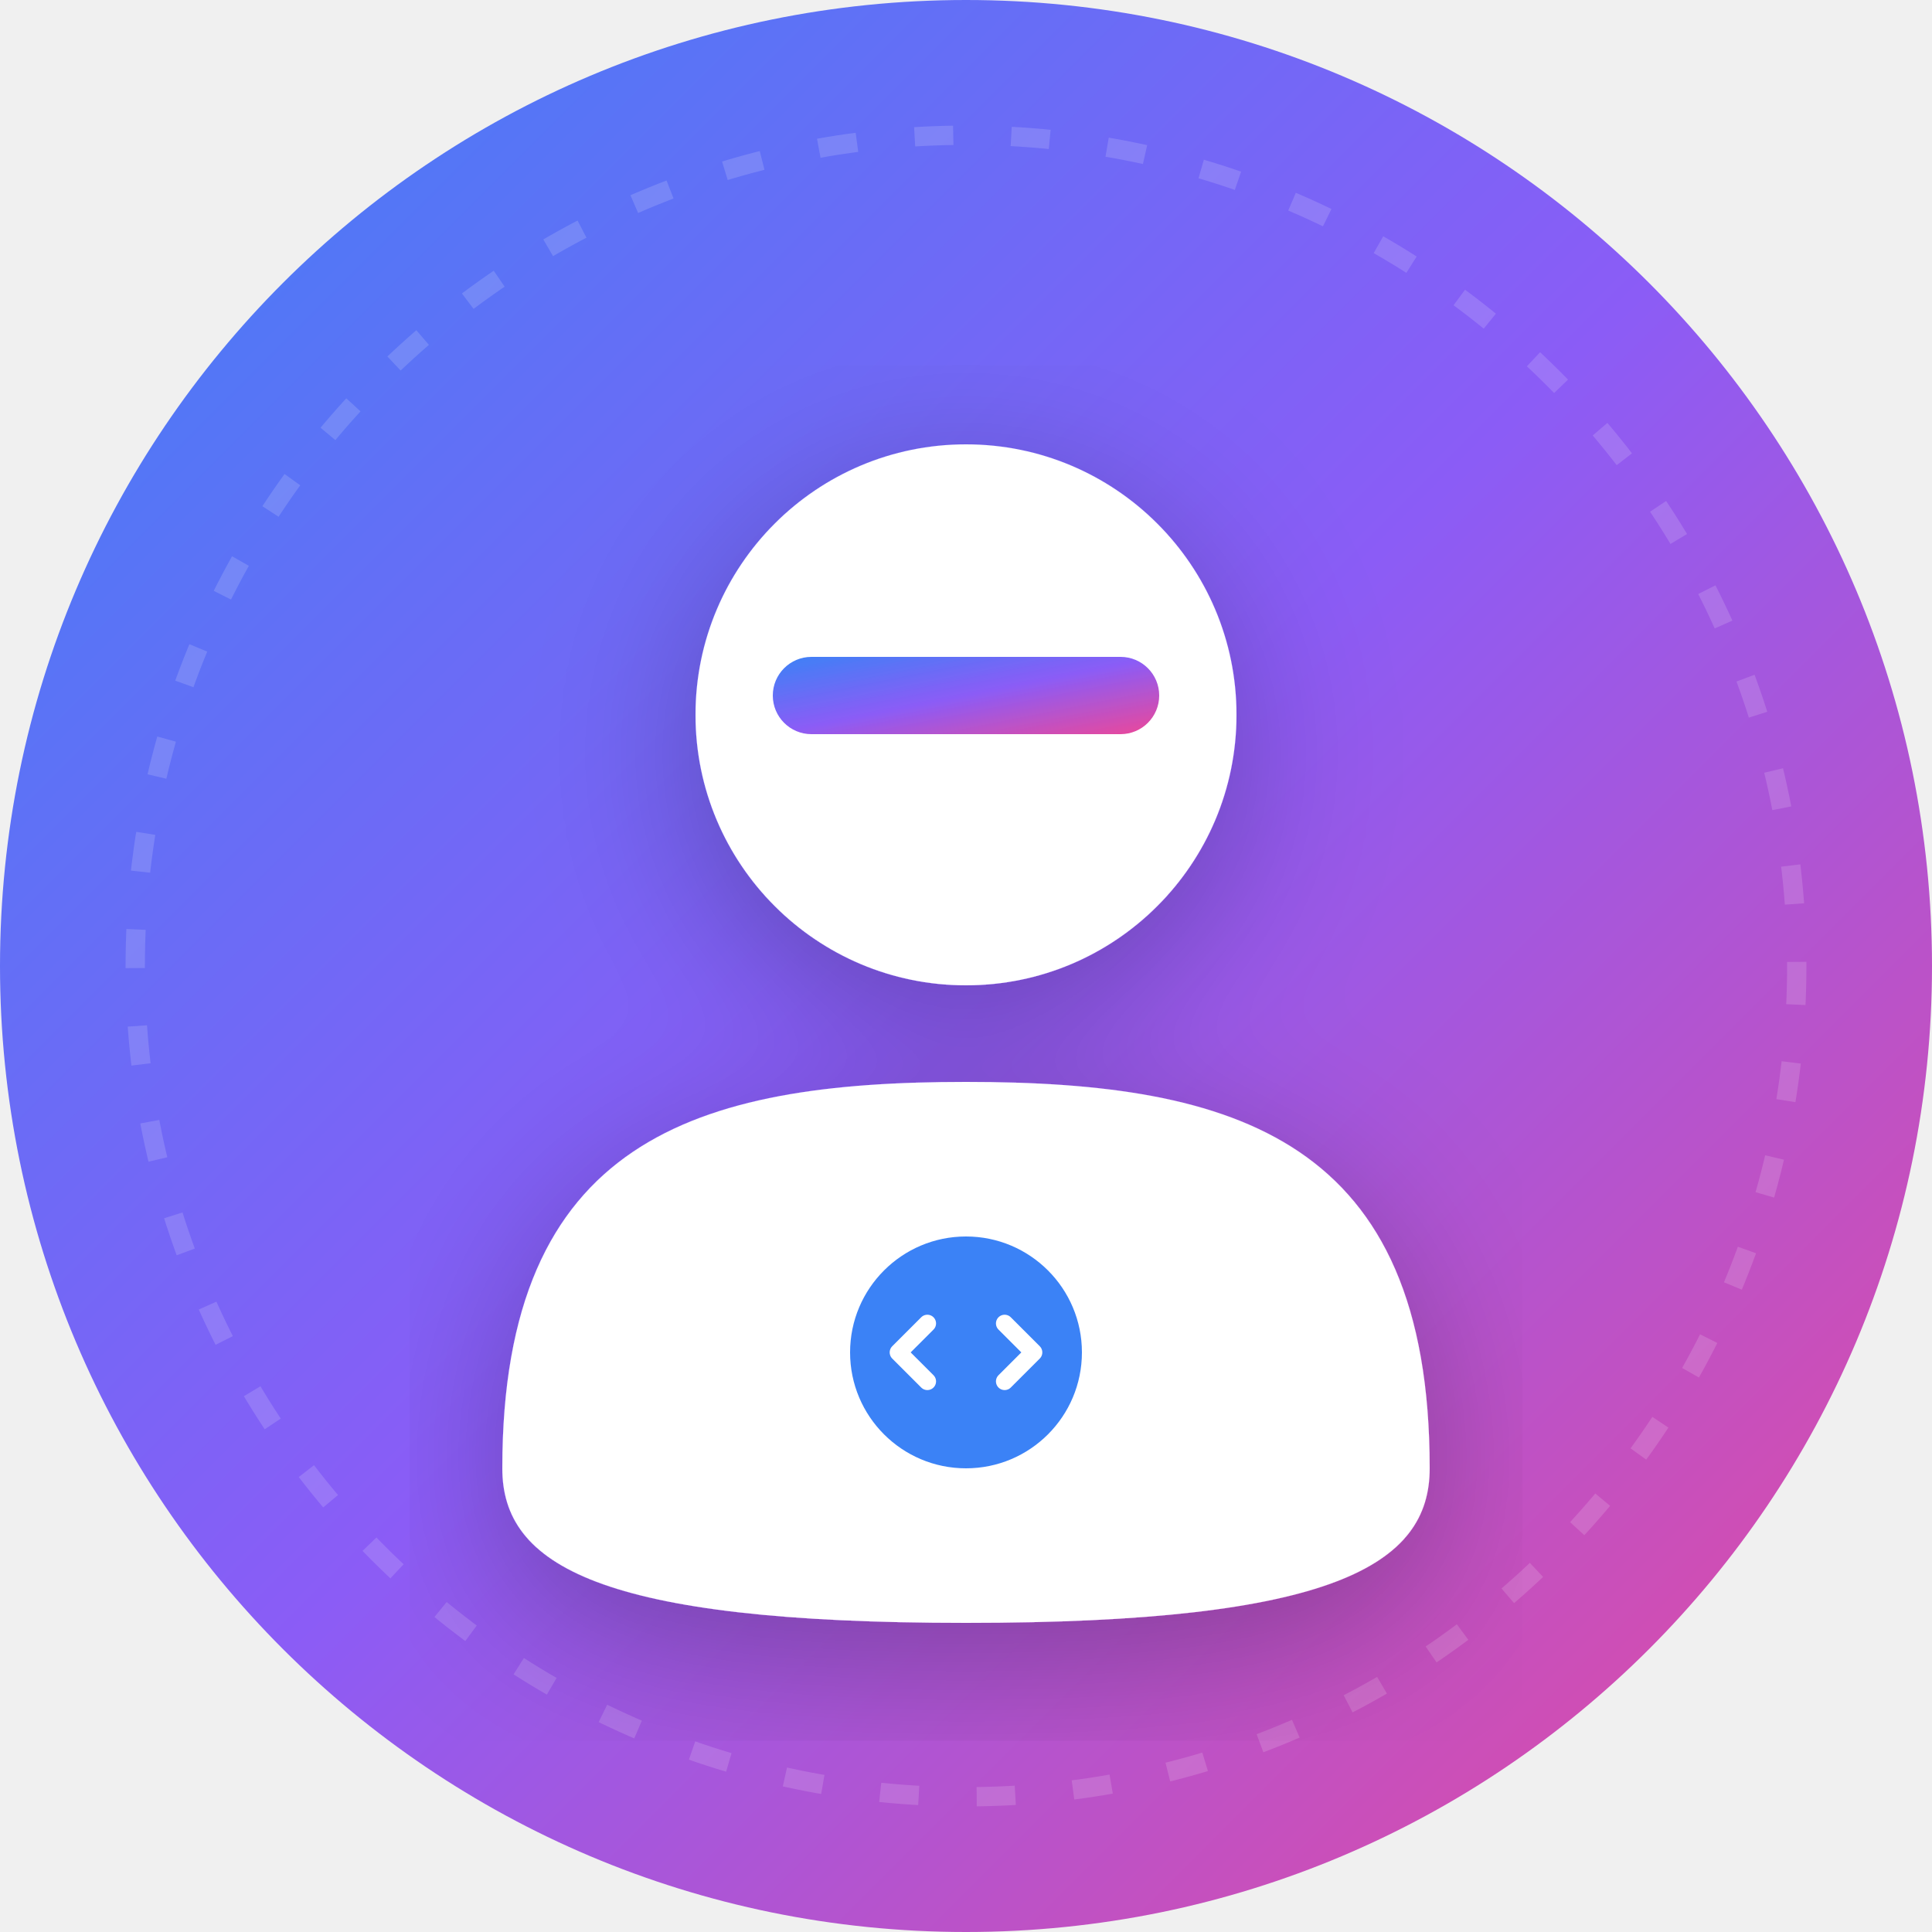
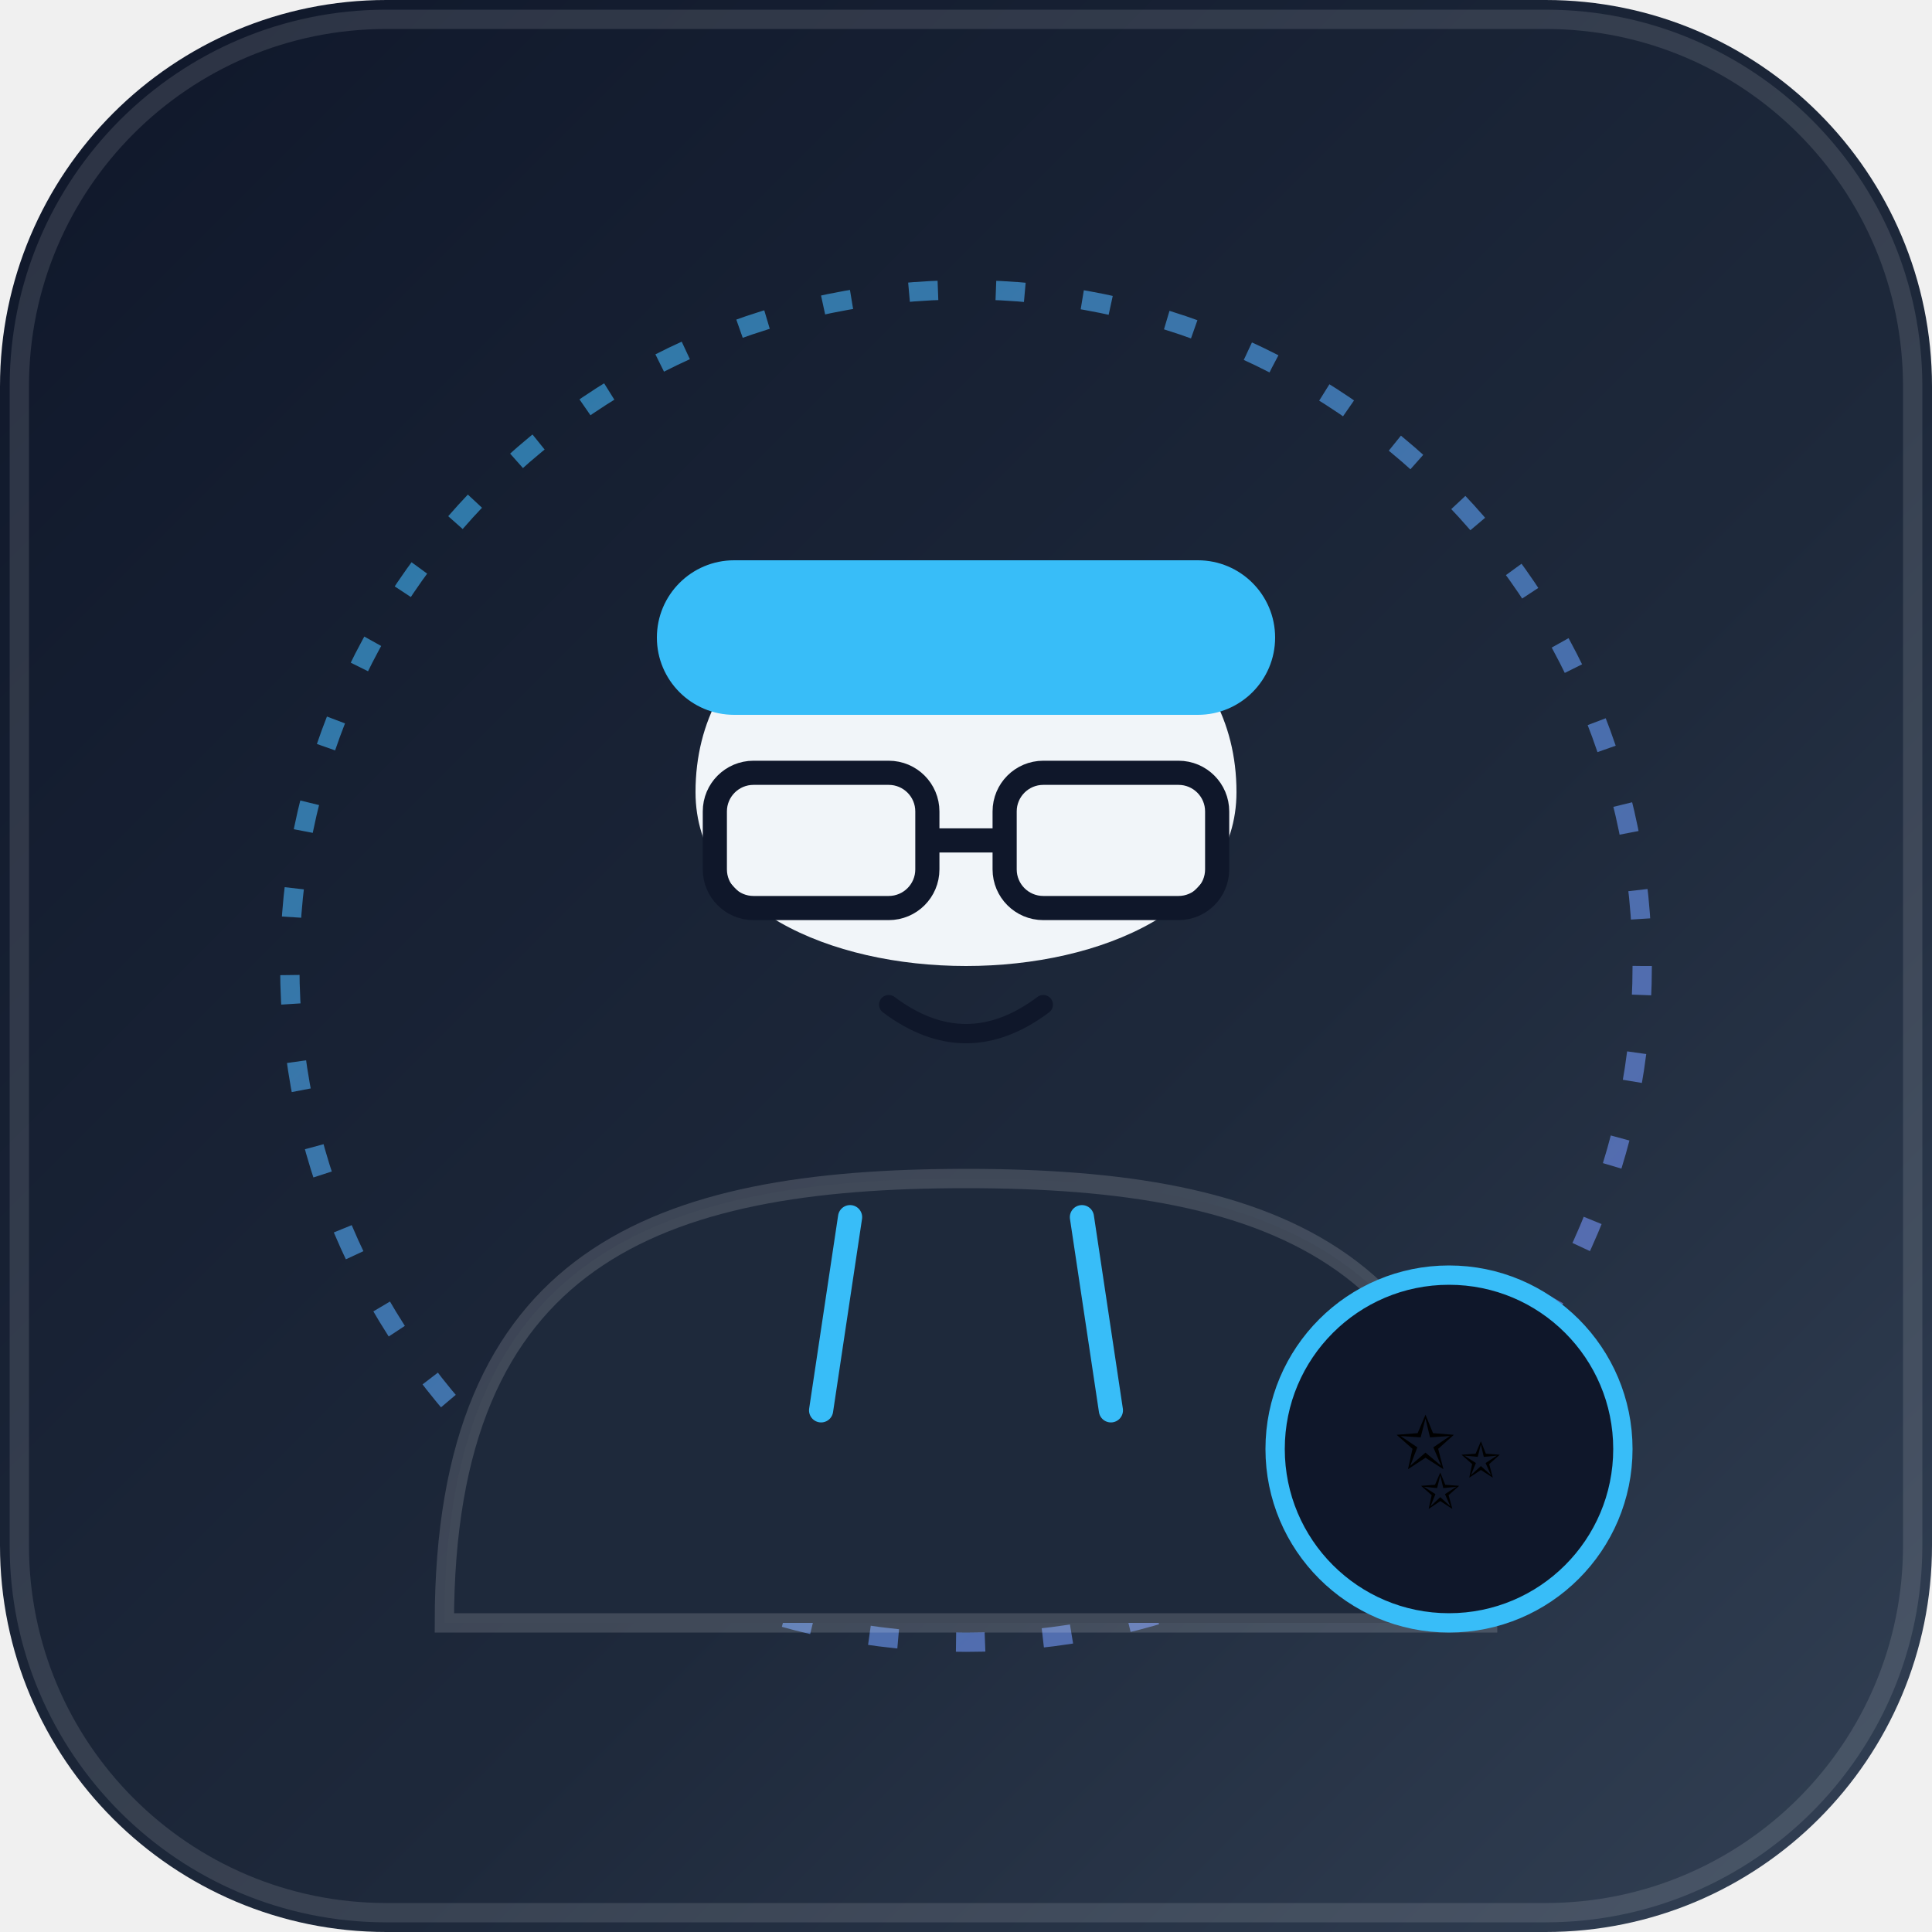
<svg xmlns="http://www.w3.org/2000/svg" viewBox="0 0 200 200" width="200" height="200">
  <defs>
-     <linearGradient id="bgGrad" x1="0%" y1="0%" x2="100%" y2="100%">
-       <stop offset="0%" stop-color="#3b82f6" />
-       <stop offset="50%" stop-color="#8b5cf6" />
-       <stop offset="100%" stop-color="#ec4899" />
+     <linearGradient id="warmBg" x1="0%" y1="0%" x2="100%" y2="100%">
+       <stop offset="0%" stop-color="#0f172a" />
+       <stop offset="60%" stop-color="#1e293b" />
+       <stop offset="100%" stop-color="#334155" />
    </linearGradient>
-     <filter id="shadow" x="-10%" y="-10%" width="120%" height="120%">
-       <feDropShadow dx="0" dy="4" stdDeviation="8" flood-color="#000000" flood-opacity="0.25" />
-     </filter>
+     <linearGradient id="badgeAccent" x1="0%" y1="0%" x2="100%" y2="100%">
+       <stop offset="0%" stop-color="#38bdf8" />
+       <stop offset="100%" stop-color="#818cf8" />
+     </linearGradient>
  </defs>
-   <rect width="200" height="200" rx="100" fill="url(#bgGrad)" />
-   <circle cx="100" cy="100" r="86" fill="none" stroke="rgba(255,255,255,0.15)" stroke-width="2" stroke-dasharray="4 6" />
-   <g filter="url(#shadow)">
-     <circle cx="100" cy="74" r="28" fill="#ffffff" />
-     <path d="M52 152 C 52 118, 72 112, 100 112 C 128 112, 148 118, 148 152 C 148 162, 138 168, 100 168 C 62 168, 52 162, 52 152 Z" fill="#ffffff" />
-     <rect x="80" y="68" width="40" height="8" rx="4" fill="url(#bgGrad)" />
-     <circle cx="100" cy="140" r="12" fill="#3b82f6" />
-     <path d="M96 137 L93 140 L96 143 M104 137 L107 140 L104 143" fill="none" stroke="#ffffff" stroke-width="1.8" stroke-linecap="round" stroke-linejoin="round" />
+   <rect width="200" height="200" rx="40" fill="url(#warmBg)" />
+   <rect x="2" y="2" width="196" height="196" rx="38" fill="none" stroke="rgba(255,255,255,0.12)" stroke-width="2" />
+   <circle cx="100" cy="100" r="70" fill="none" stroke="url(#badgeAccent)" stroke-width="2" stroke-dasharray="3 6" opacity="0.6" />
+   <g fill="#f8fafc">
+     <path d="M 72 82 C 72 52, 128 52, 128 82 C 128 106, 72 106, 72 82 Z" fill="#f1f5f9" />
+     <rect x="68" y="58" width="64" height="16" rx="8" fill="#38bdf8" />
+     <rect x="74" y="80" width="22" height="14" rx="4" fill="none" stroke="#0f172a" stroke-width="2.5" />
+     <rect x="104" y="80" width="22" height="14" rx="4" fill="none" stroke="#0f172a" stroke-width="2.5" />
+     <line x1="96" y1="87" x2="104" y2="87" stroke="#0f172a" stroke-width="2.5" />
+     <path d="M 92 104 Q 100 110 108 104" stroke="#0f172a" stroke-width="2" stroke-linecap="round" fill="none" />
+     <path d="M 46 168 C 46 130, 68 122, 100 122 C 132 122, 154 130, 154 168 Z" fill="#1e293b" stroke="rgba(255,255,255,0.15)" stroke-width="2" />
+     <path d="M 88 126 L 85 146 M 112 126 L 115 146" stroke="#38bdf8" stroke-width="2.5" stroke-linecap="round" />
  </g>
+   <circle cx="150" cy="150" r="18" fill="#0f172a" stroke="#38bdf8" stroke-width="2" />
+   <text x="150" y="156" font-size="14" text-anchor="middle">✨</text>
</svg>
